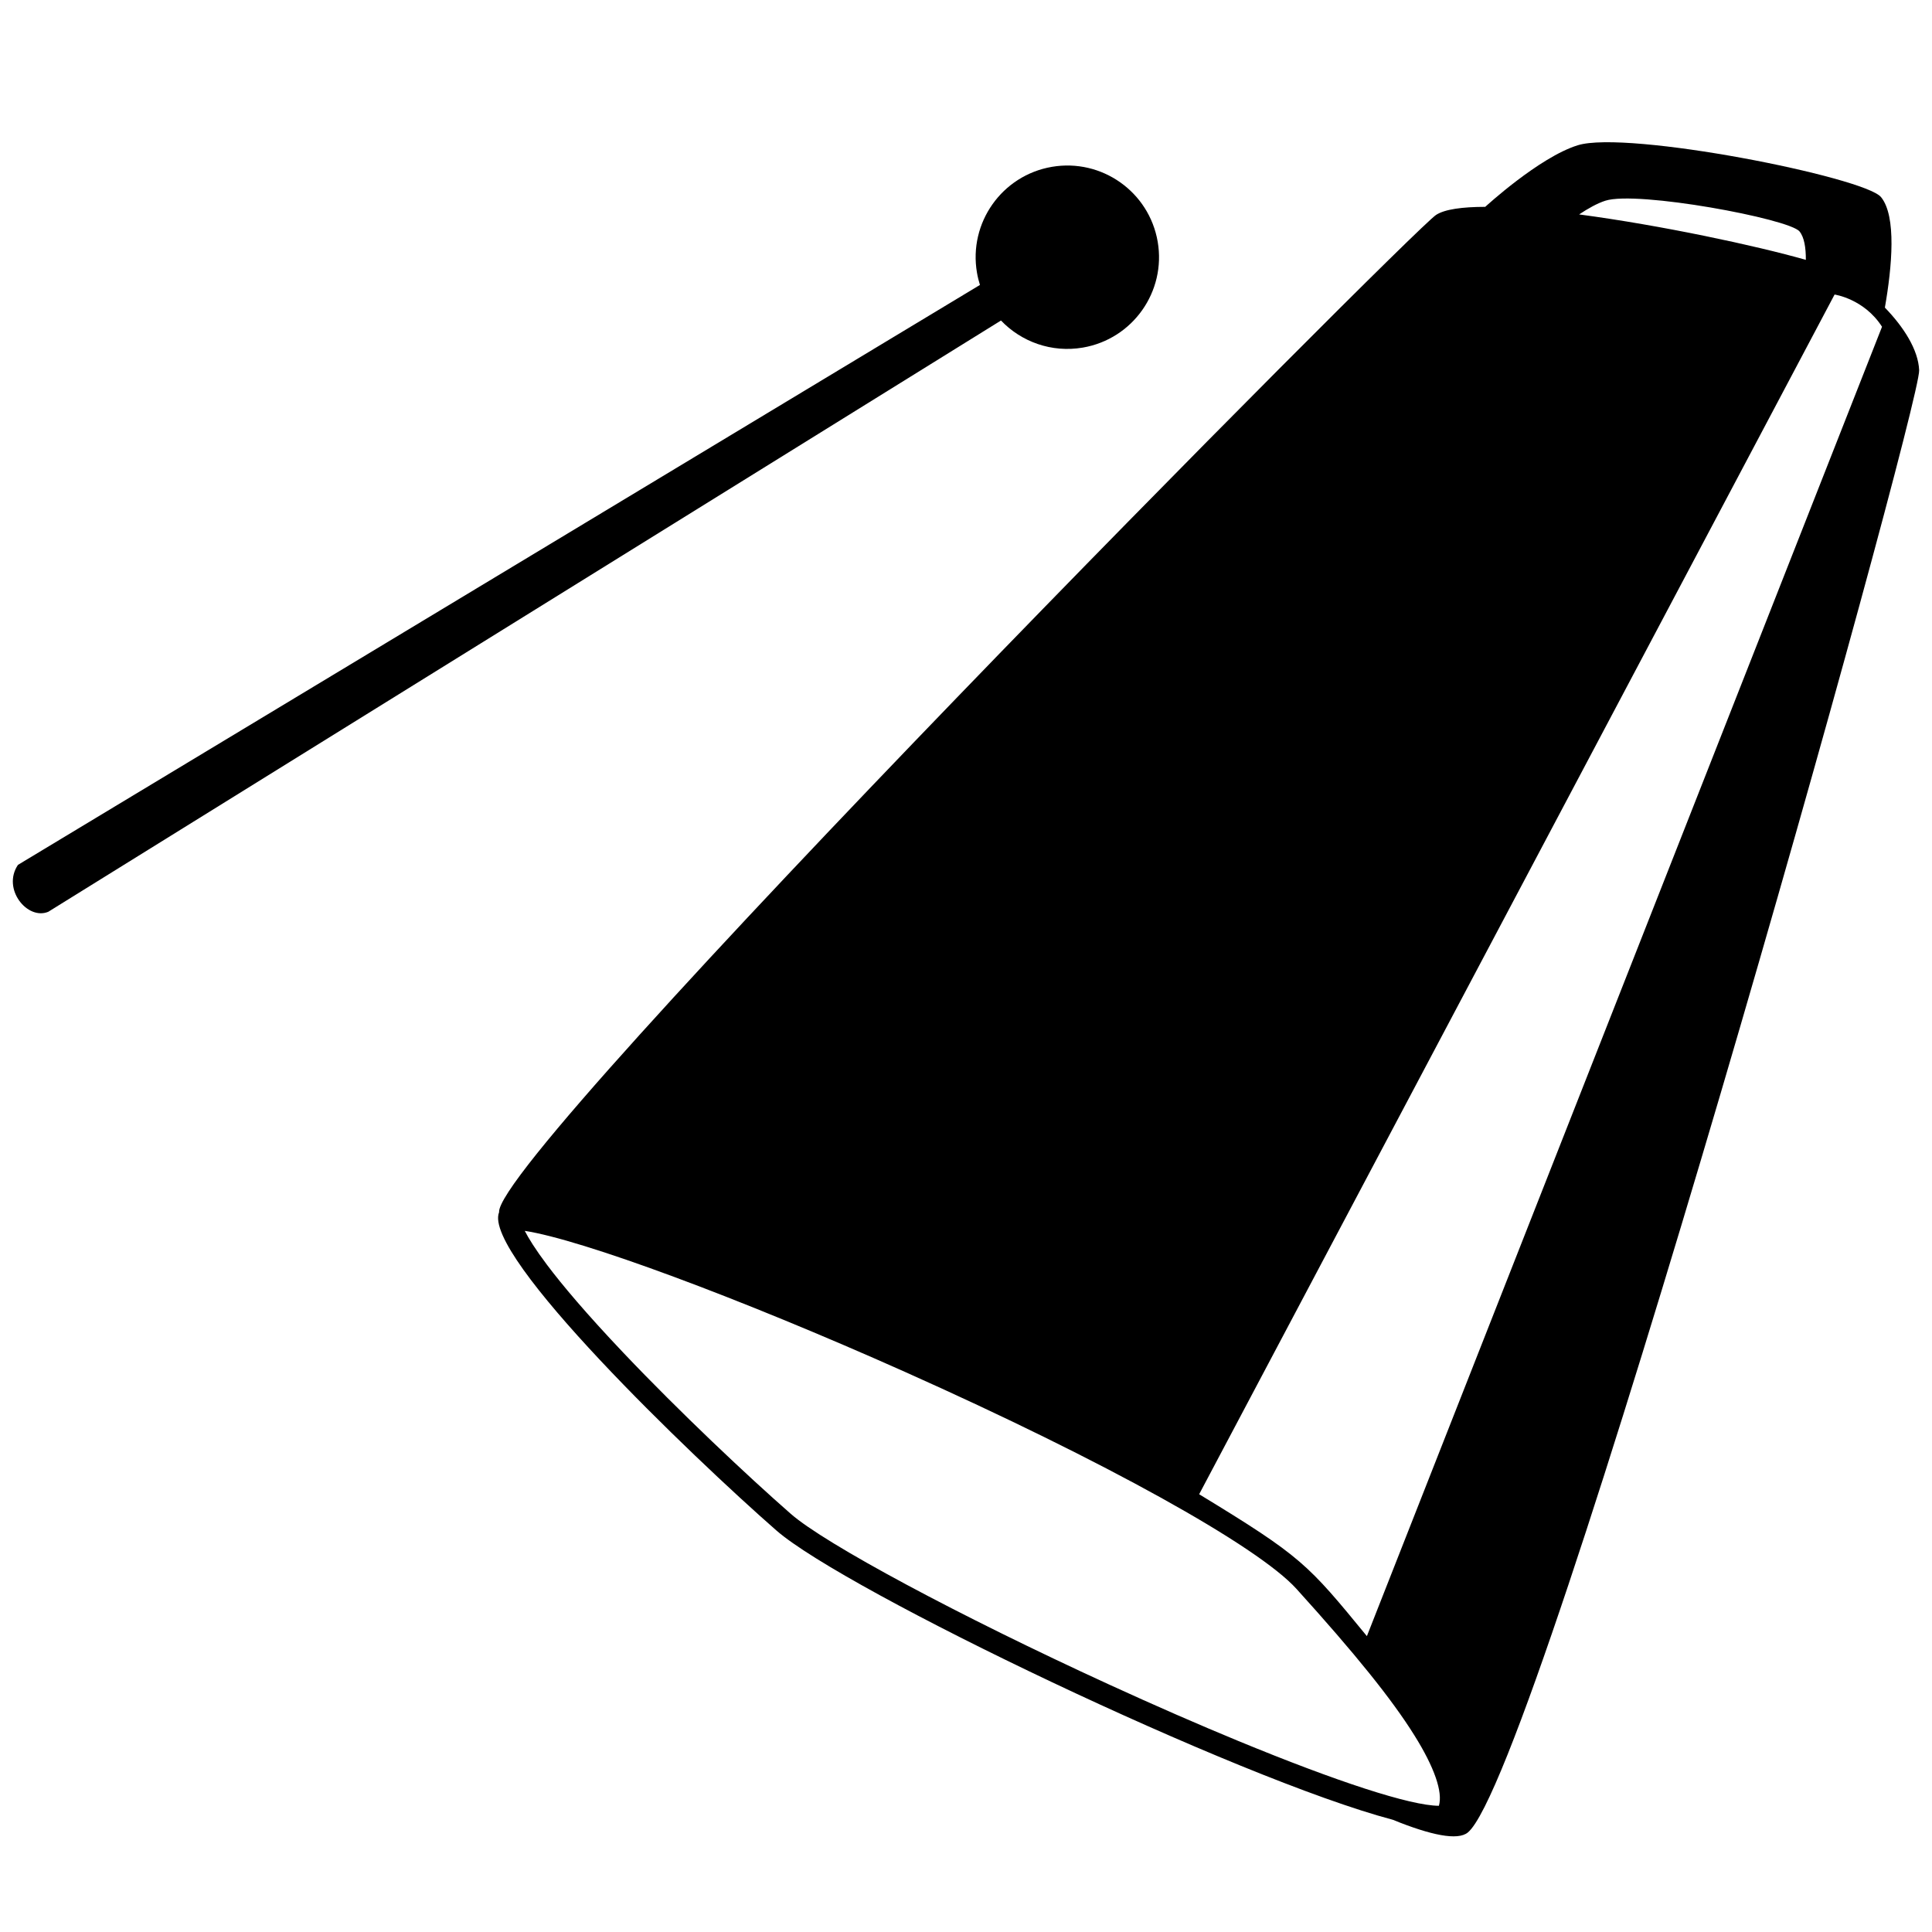
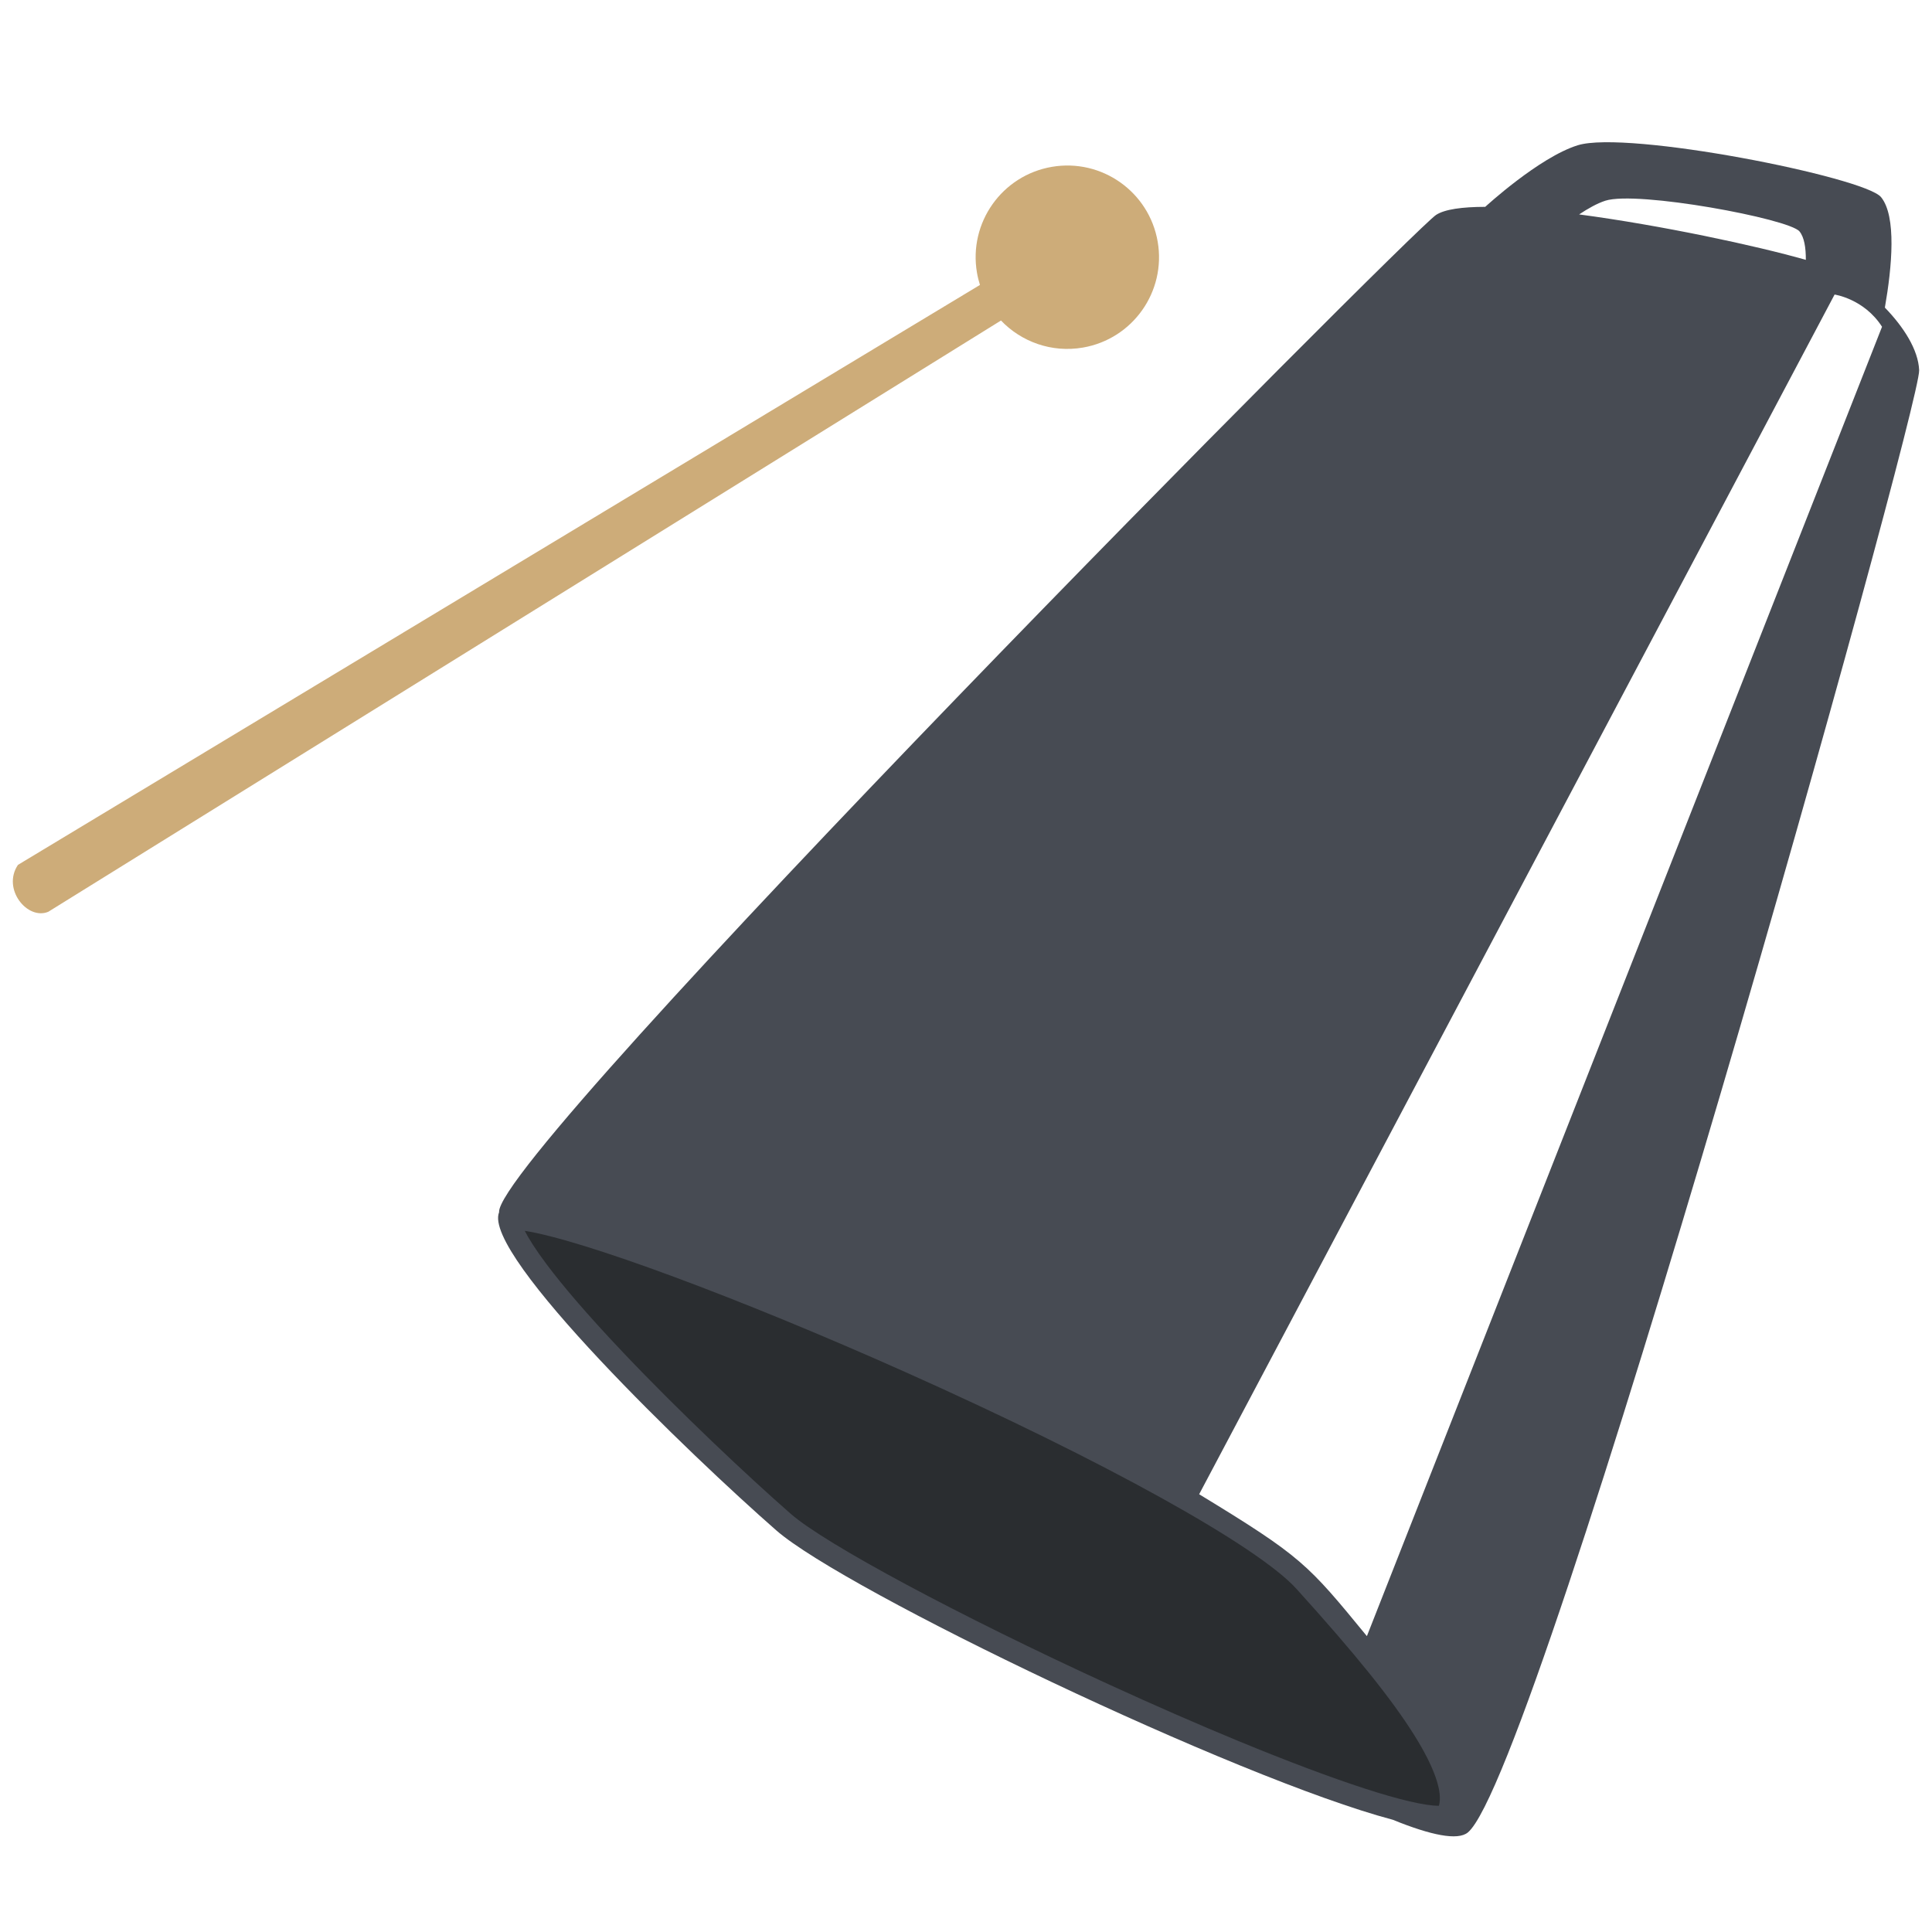
<svg xmlns="http://www.w3.org/2000/svg" version="1.1" id="Layer_2" x="0px" y="0px" width="250px" height="250px" viewBox="0 0 250 250" enable-background="new 0 0 250 250" xml:space="preserve">
-   <path d="M136.109,21.59c-6.458,1.106-10.797,7.239-9.689,13.697c0.092,0.544,0.224,1.071,0.385,1.584L2.324,111.914  c-2.104,3.126,1.233,7.201,3.928,6.068l123.275-76.507c2.635,2.756,6.547,4.195,10.589,3.503c6.458-1.106,10.796-7.239,9.69-13.697  C148.7,24.823,142.567,20.484,136.109,21.59z" />
-   <path d="M243.903,39.803c0.923-5.282,1.524-11.83-0.499-14.297c-2.128-2.594-32.845-8.704-39.252-6.707  c-5.005,1.56-11.963,7.967-11.963,7.967v0c-2.979,0.004-5.245,0.314-6.363,1.044C182.63,29.899,63.972,149.389,64.581,156.867  c-2.23,5.512,25.007,31.66,35.869,41.162c8.906,7.793,59.646,32.115,79.768,37.445c4.961,2.016,8.411,2.721,9.716,1.65  c9.172-7.523,58.609-184.478,58.404-189.219C248.223,45.248,246.331,42.307,243.903,39.803z M207.733,25.971  c4.124-1.324,23.777,2.334,25.121,3.974c0.614,0.748,0.83,2.102,0.822,3.681c-6.464-1.844-18.735-4.472-29.338-5.88  C205.474,26.99,206.673,26.312,207.733,25.971z M186.193,233.668c-3.672-0.008-13.226-3.135-25.923-8.373  c-5.134-2.117-10.779-4.58-16.762-7.322c-19.401-8.893-36.722-18.182-41.184-22.086c-5.522-4.832-14.36-13.148-21.655-20.836  c-4.823-5.084-7.907-8.754-9.88-11.375c-1.542-2.053-2.404-3.463-2.886-4.404c7.367,1.131,27.609,8.609,49.246,18.271  c25.719,11.488,45.587,22.502,50.618,28.062c7.622,8.42,12.323,14.258,15.244,18.93  C185.614,228.693,186.717,231.887,186.193,233.668z M176.875,211.715c-7.675-9.357-8.426-10.275-21.705-18.361l82.224-155.24  c0,0,3.822,0.545,6.139,4.169L176.875,211.715z" />
+   <path fill="#CDAC79" d="M136.109,21.59c-6.459,1.106-10.797,7.239-9.689,13.697c0.092,0.544,0.225,1.071,0.385,1.584L2.324,111.914  c-2.104,3.126,1.233,7.201,3.928,6.068l123.275-76.507c2.635,2.756,6.547,4.195,10.589,3.503c6.458-1.106,10.796-7.239,9.69-13.697  C148.7,24.823,142.566,20.484,136.109,21.59z" />
+   <path fill="#474B53" d="M243.902,39.803c0.924-5.282,1.524-11.83-0.498-14.297c-2.129-2.594-32.846-8.704-39.252-6.707  c-5.006,1.56-11.963,7.967-11.963,7.967l0,0c-2.979,0.004-5.246,0.314-6.363,1.044C182.63,29.899,63.972,149.389,64.581,156.867  c-2.23,5.512,25.007,31.66,35.869,41.162c8.906,7.793,59.646,32.115,79.768,37.445c4.962,2.016,8.411,2.721,9.716,1.649  c9.172-7.522,58.609-184.478,58.404-189.219C248.223,45.248,246.331,42.307,243.902,39.803z M207.732,25.971  c4.125-1.324,23.777,2.334,25.121,3.974c0.614,0.748,0.83,2.102,0.822,3.681c-6.464-1.844-18.734-4.472-29.338-5.88  C205.475,26.99,206.673,26.312,207.732,25.971z M176.875,211.715c-7.675-9.357-8.426-10.275-21.705-18.361l82.225-155.239  c0,0,3.821,0.545,6.139,4.169L176.875,211.715z" />
+   <path fill="#2A2D30" d="M167.768,205.606c-5.031-5.561-24.899-16.574-50.619-28.062c-21.637-9.662-41.879-17.141-49.246-18.271  c0.482,0.941,1.344,2.352,2.886,4.404c1.973,2.621,5.057,6.291,9.88,11.375c7.295,7.688,16.133,16.004,21.655,20.836  c4.462,3.904,21.783,13.193,41.184,22.086c5.983,2.742,11.628,5.205,16.762,7.322c12.697,5.238,22.252,8.365,25.924,8.373  c0.523-1.781-0.579-4.975-3.183-9.133C180.09,219.864,175.389,214.026,167.768,205.606z" />
</svg>
